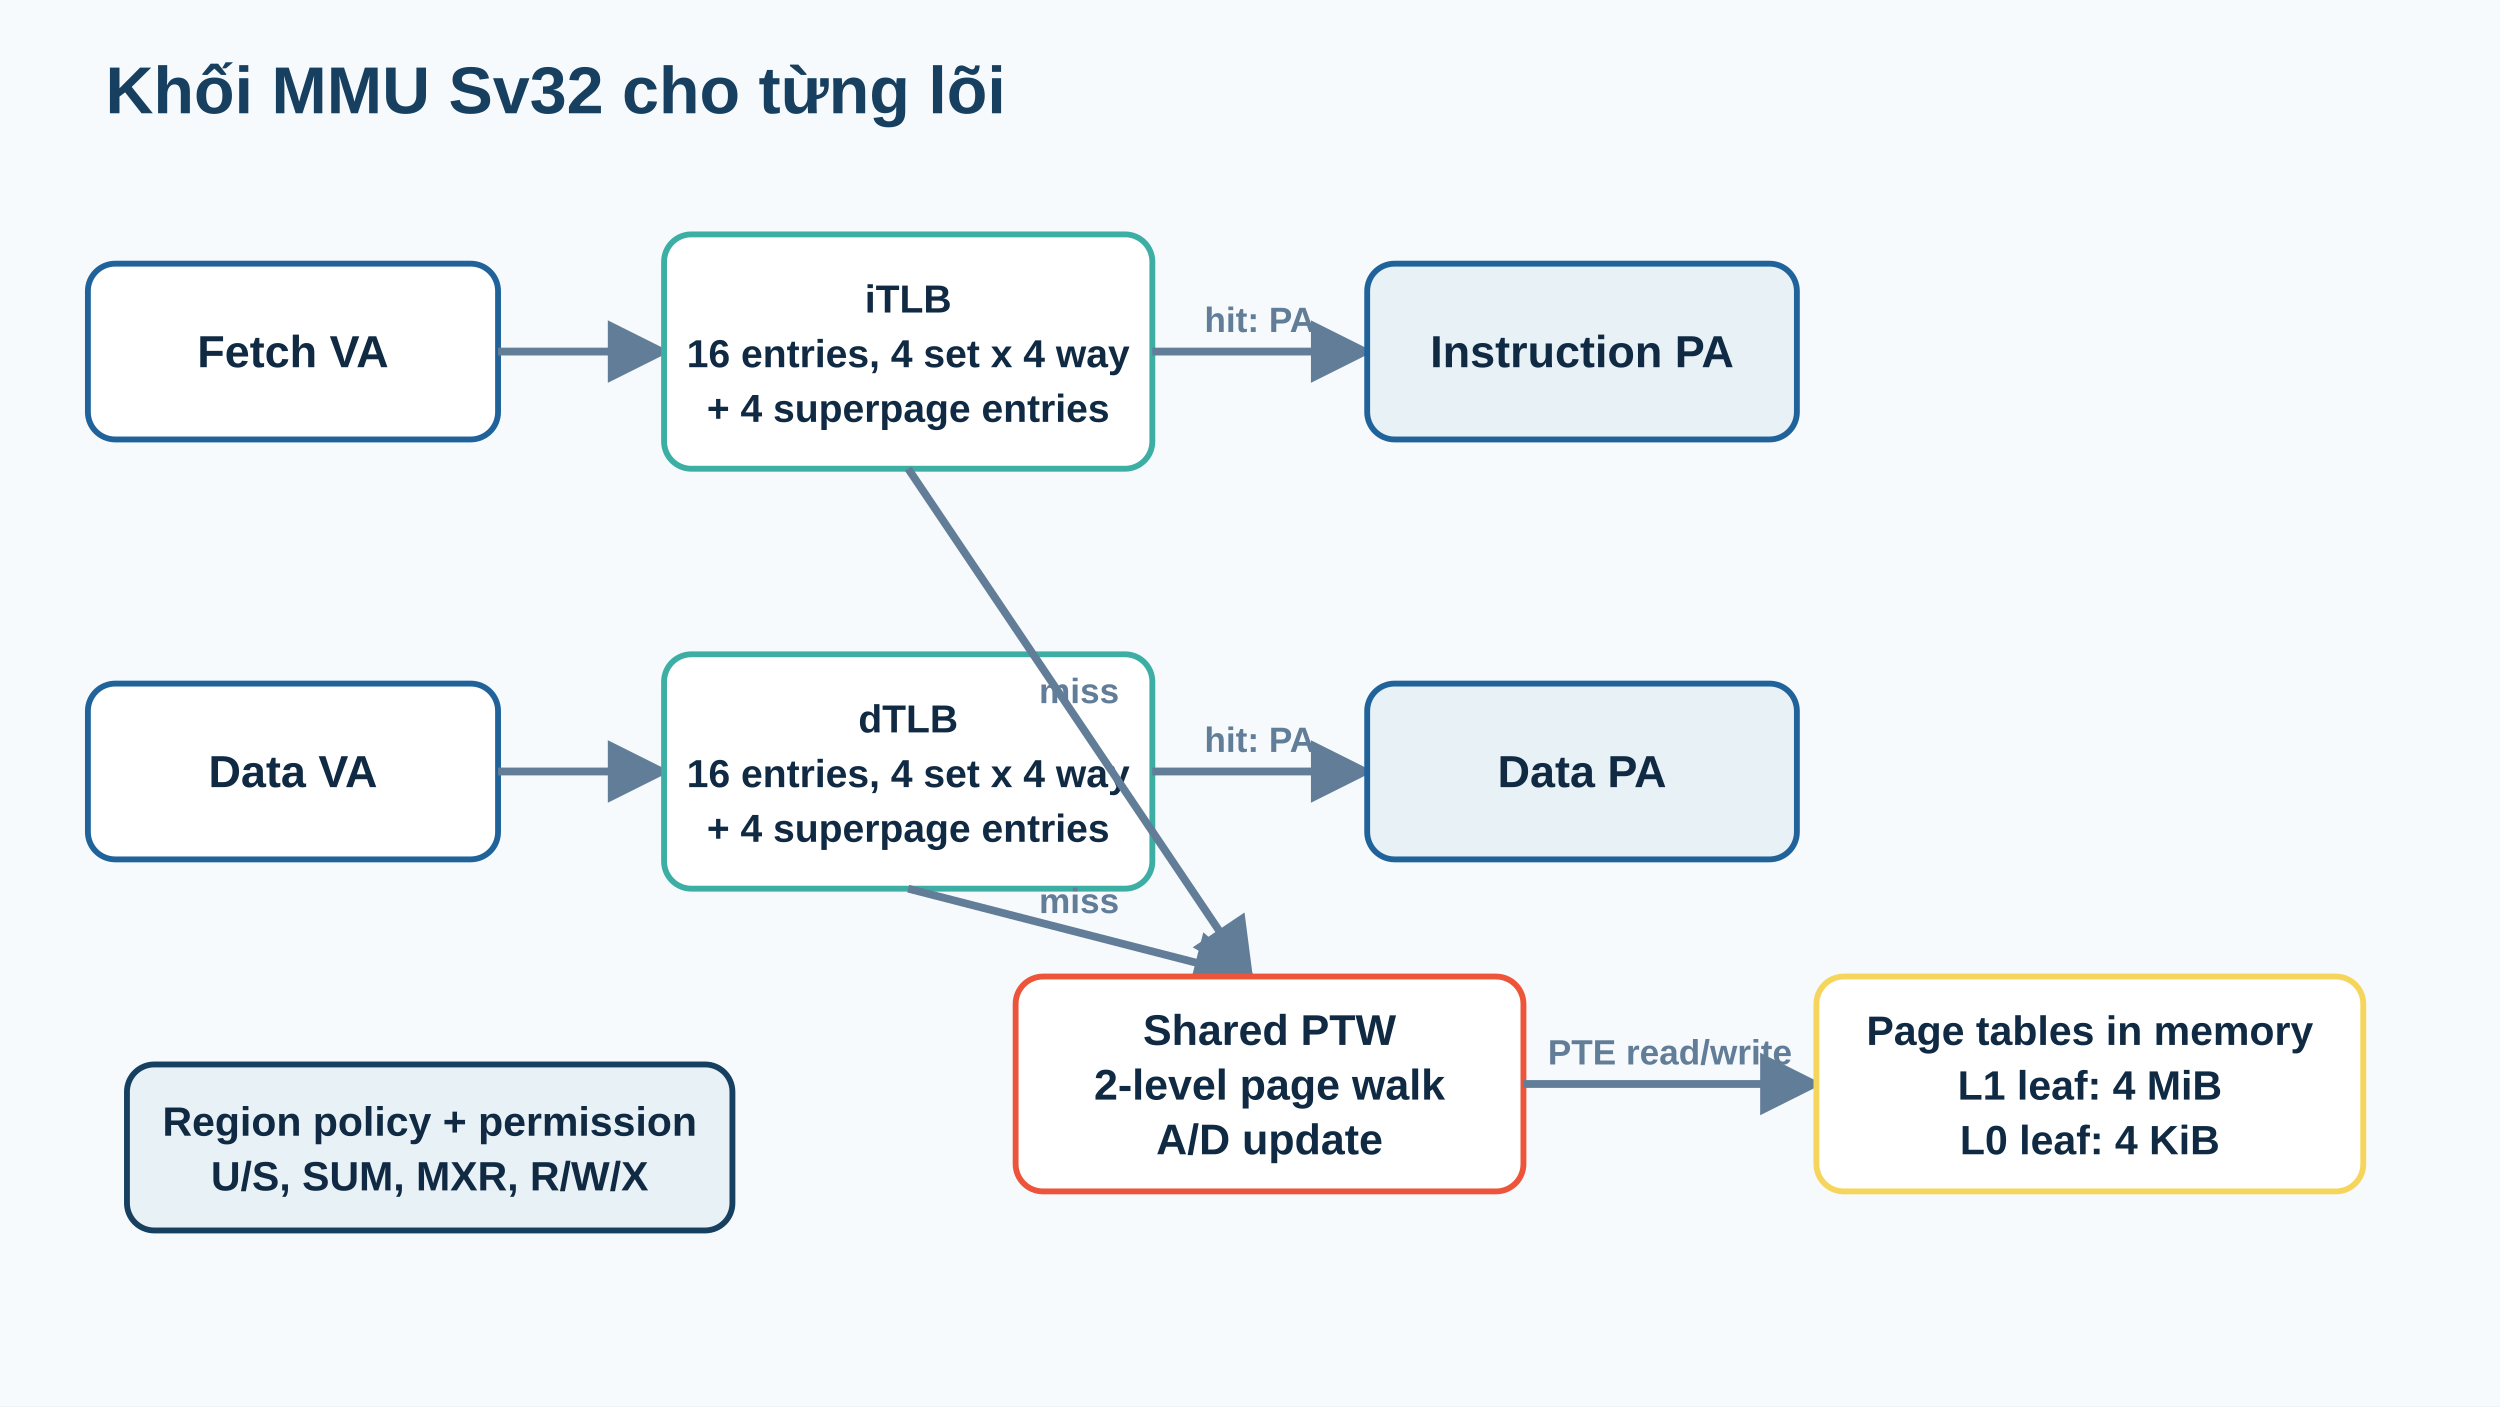
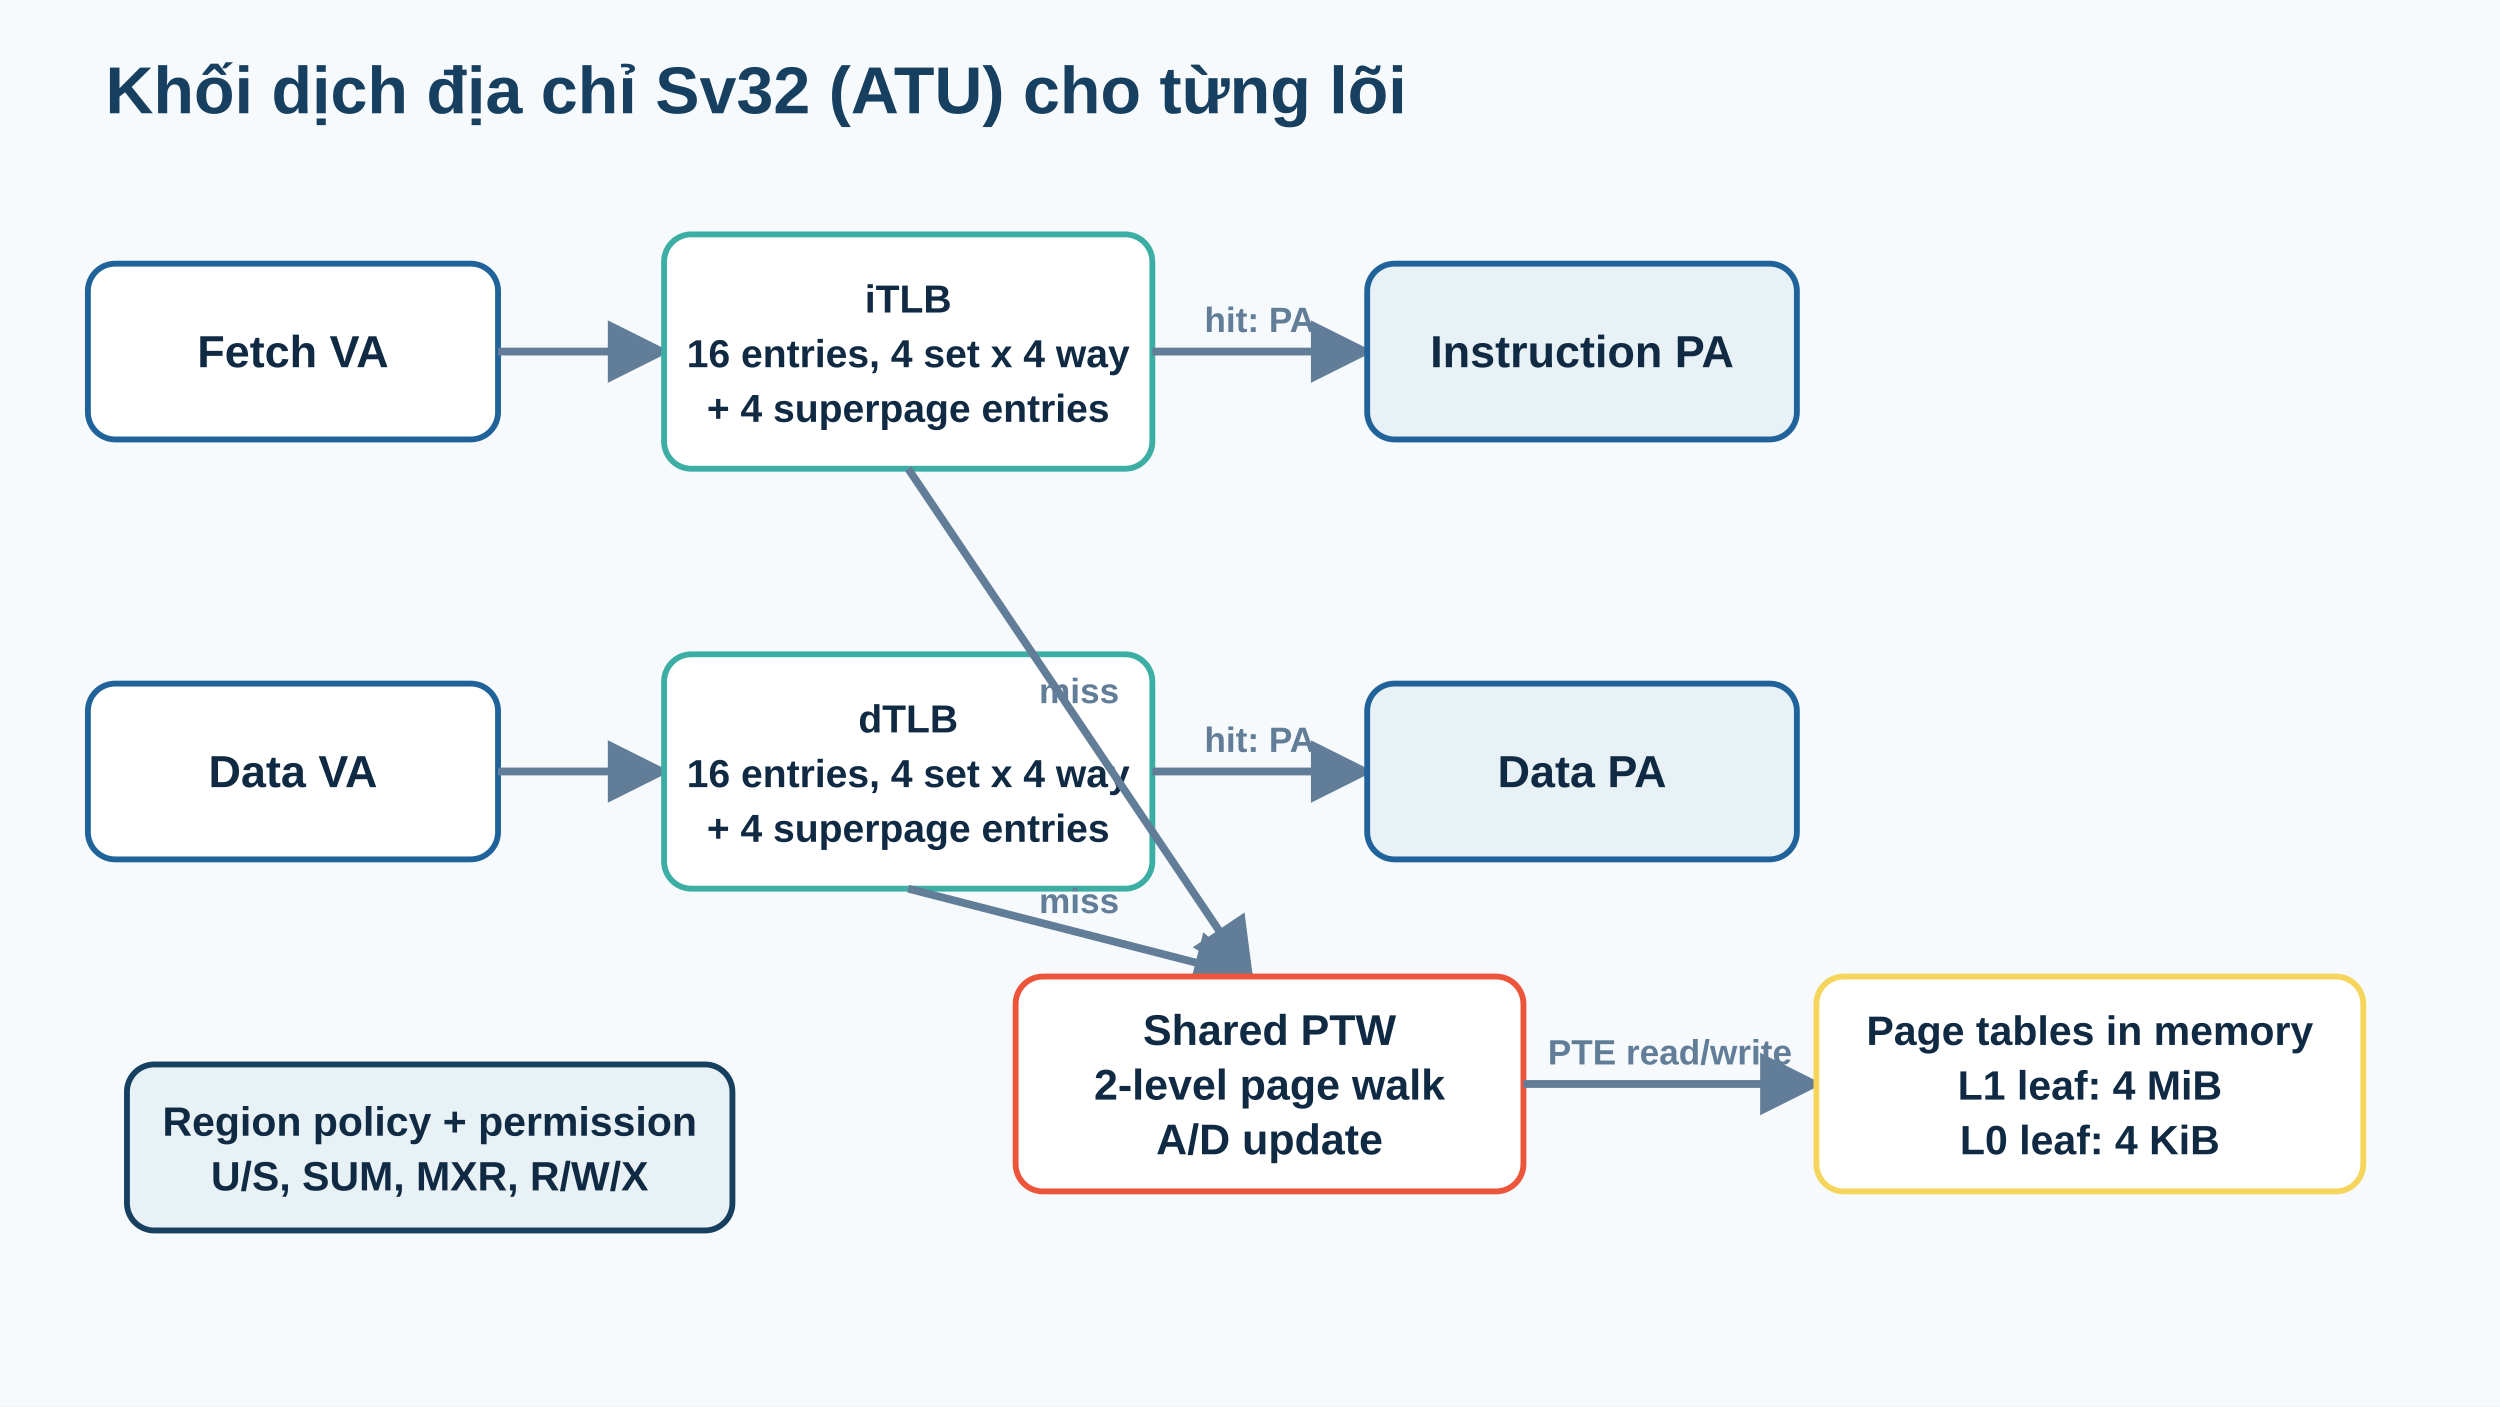
<svg xmlns="http://www.w3.org/2000/svg" width="1280" height="720" viewBox="0 0 1280 720">
  <defs>
    <marker id="arrow" viewBox="0 0 10 10" refX="9" refY="5" markerWidth="8" markerHeight="8" orient="auto-start-reverse">
      <path d="M 0 0 L 10 5 L 0 10 z" fill="#627D98" />
    </marker>
  </defs>
  <rect width="1280" height="720" fill="#F7FAFC" />
-   <text x="54" y="58" font-family="Segoe UI, Arial, sans-serif" font-size="34" font-weight="750" text-anchor="start" fill="#173F5F">Khối MMU Sv32 cho từng lõi</text>
+   <text x="54" y="58" font-family="Segoe UI, Arial, sans-serif" font-size="34" font-weight="750" text-anchor="start" fill="#173F5F">Khối dịch địa chỉ Sv32 (ATU) cho từng lõi</text>
  <rect x="45" y="135" width="210" height="90" rx="14" fill="#FFFFFF" stroke="#20639B" stroke-width="3" />
  <text x="150" y="188" font-family="Segoe UI, Arial, sans-serif" font-size="23" font-weight="650" text-anchor="middle" fill="#102A43">Fetch VA</text>
  <rect x="45" y="350" width="210" height="90" rx="14" fill="#FFFFFF" stroke="#20639B" stroke-width="3" />
  <text x="150" y="403" font-family="Segoe UI, Arial, sans-serif" font-size="23" font-weight="650" text-anchor="middle" fill="#102A43">Data VA</text>
  <line x1="255" y1="180" x2="340" y2="180" stroke="#627D98" stroke-width="4" marker-end="url(#arrow)" />
  <line x1="255" y1="395" x2="340" y2="395" stroke="#627D98" stroke-width="4" marker-end="url(#arrow)" />
  <rect x="340" y="120" width="250" height="120" rx="14" fill="#FFFFFF" stroke="#3CAEA3" stroke-width="3" />
  <text x="465" y="160" font-family="Segoe UI, Arial, sans-serif" font-size="20" font-weight="650" text-anchor="middle" fill="#102A43">iTLB</text>
  <text x="465" y="188" font-family="Segoe UI, Arial, sans-serif" font-size="20" font-weight="650" text-anchor="middle" fill="#102A43">16 entries, 4 set x 4 way</text>
  <text x="465" y="216" font-family="Segoe UI, Arial, sans-serif" font-size="20" font-weight="650" text-anchor="middle" fill="#102A43">+ 4 superpage entries</text>
  <rect x="340" y="335" width="250" height="120" rx="14" fill="#FFFFFF" stroke="#3CAEA3" stroke-width="3" />
  <text x="465" y="375" font-family="Segoe UI, Arial, sans-serif" font-size="20" font-weight="650" text-anchor="middle" fill="#102A43">dTLB</text>
  <text x="465" y="403" font-family="Segoe UI, Arial, sans-serif" font-size="20" font-weight="650" text-anchor="middle" fill="#102A43">16 entries, 4 set x 4 way</text>
  <text x="465" y="431" font-family="Segoe UI, Arial, sans-serif" font-size="20" font-weight="650" text-anchor="middle" fill="#102A43">+ 4 superpage entries</text>
  <line x1="590" y1="180" x2="700" y2="180" stroke="#627D98" stroke-width="4" marker-end="url(#arrow)" />
  <text x="645" y="170" font-family="Segoe UI, Arial, sans-serif" font-size="18" font-weight="600" text-anchor="middle" fill="#627D98">hit: PA</text>
  <line x1="590" y1="395" x2="700" y2="395" stroke="#627D98" stroke-width="4" marker-end="url(#arrow)" />
  <text x="645" y="385" font-family="Segoe UI, Arial, sans-serif" font-size="18" font-weight="600" text-anchor="middle" fill="#627D98">hit: PA</text>
  <rect x="700" y="135" width="220" height="90" rx="14" fill="#E8F1F5" stroke="#20639B" stroke-width="3" />
  <text x="810" y="188" font-family="Segoe UI, Arial, sans-serif" font-size="23" font-weight="650" text-anchor="middle" fill="#102A43">Instruction PA</text>
  <rect x="700" y="350" width="220" height="90" rx="14" fill="#E8F1F5" stroke="#20639B" stroke-width="3" />
  <text x="810" y="403" font-family="Segoe UI, Arial, sans-serif" font-size="23" font-weight="650" text-anchor="middle" fill="#102A43">Data PA</text>
  <line x1="465" y1="240" x2="640" y2="500" stroke="#627D98" stroke-width="4" marker-end="url(#arrow)" />
  <text x="552.5" y="360" font-family="Segoe UI, Arial, sans-serif" font-size="18" font-weight="600" text-anchor="middle" fill="#627D98">miss</text>
  <line x1="465" y1="455" x2="640" y2="500" stroke="#627D98" stroke-width="4" marker-end="url(#arrow)" />
  <text x="552.5" y="467.5" font-family="Segoe UI, Arial, sans-serif" font-size="18" font-weight="600" text-anchor="middle" fill="#627D98">miss</text>
  <rect x="520" y="500" width="260" height="110" rx="14" fill="#FFFFFF" stroke="#ED553B" stroke-width="3" />
  <text x="650" y="535" font-family="Segoe UI, Arial, sans-serif" font-size="22" font-weight="650" text-anchor="middle" fill="#102A43">Shared PTW</text>
  <text x="650" y="563" font-family="Segoe UI, Arial, sans-serif" font-size="22" font-weight="650" text-anchor="middle" fill="#102A43">2-level page walk</text>
  <text x="650" y="591" font-family="Segoe UI, Arial, sans-serif" font-size="22" font-weight="650" text-anchor="middle" fill="#102A43">A/D update</text>
  <line x1="780" y1="555" x2="930" y2="555" stroke="#627D98" stroke-width="4" marker-end="url(#arrow)" />
  <text x="855" y="545" font-family="Segoe UI, Arial, sans-serif" font-size="18" font-weight="600" text-anchor="middle" fill="#627D98">PTE read/write</text>
  <rect x="930" y="500" width="280" height="110" rx="14" fill="#FFFFFF" stroke="#F6D55C" stroke-width="3" />
  <text x="1070" y="535" font-family="Segoe UI, Arial, sans-serif" font-size="21" font-weight="650" text-anchor="middle" fill="#102A43">Page tables in memory</text>
  <text x="1070" y="563" font-family="Segoe UI, Arial, sans-serif" font-size="21" font-weight="650" text-anchor="middle" fill="#102A43">L1 leaf: 4 MiB</text>
  <text x="1070" y="591" font-family="Segoe UI, Arial, sans-serif" font-size="21" font-weight="650" text-anchor="middle" fill="#102A43">L0 leaf: 4 KiB</text>
  <rect x="65" y="545" width="310" height="85" rx="14" fill="#E8F1F5" stroke="#173F5F" stroke-width="3" />
  <text x="220" y="581.5" font-family="Segoe UI, Arial, sans-serif" font-size="21" font-weight="650" text-anchor="middle" fill="#102A43">Region policy + permission</text>
  <text x="220" y="609.5" font-family="Segoe UI, Arial, sans-serif" font-size="21" font-weight="650" text-anchor="middle" fill="#102A43">U/S, SUM, MXR, R/W/X</text>
</svg>
